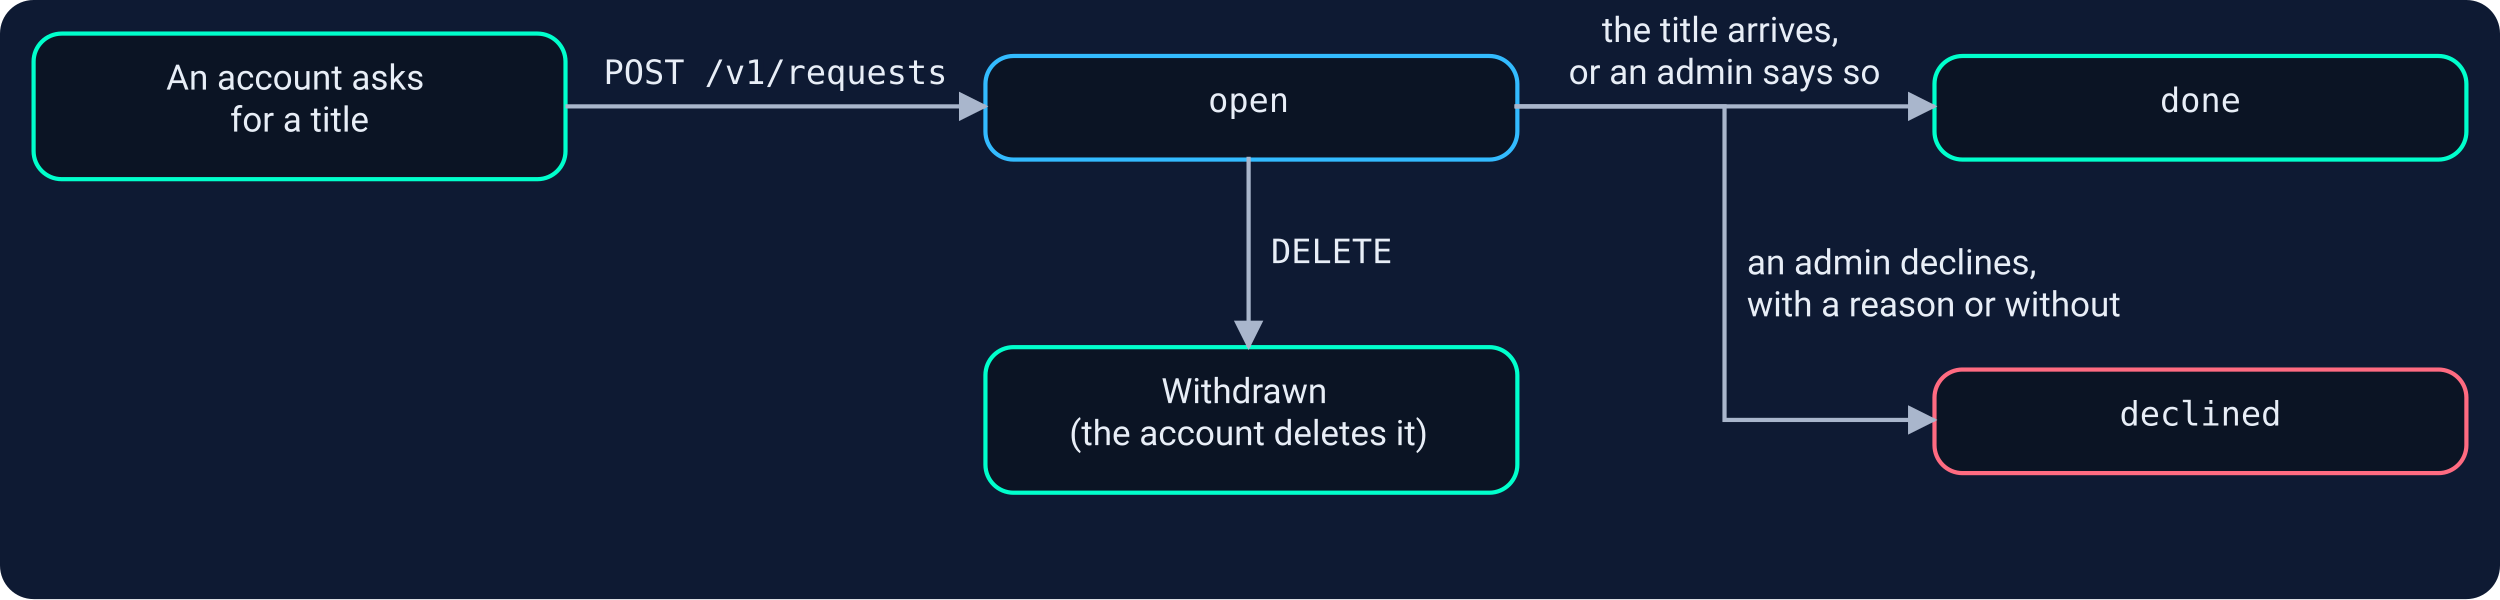
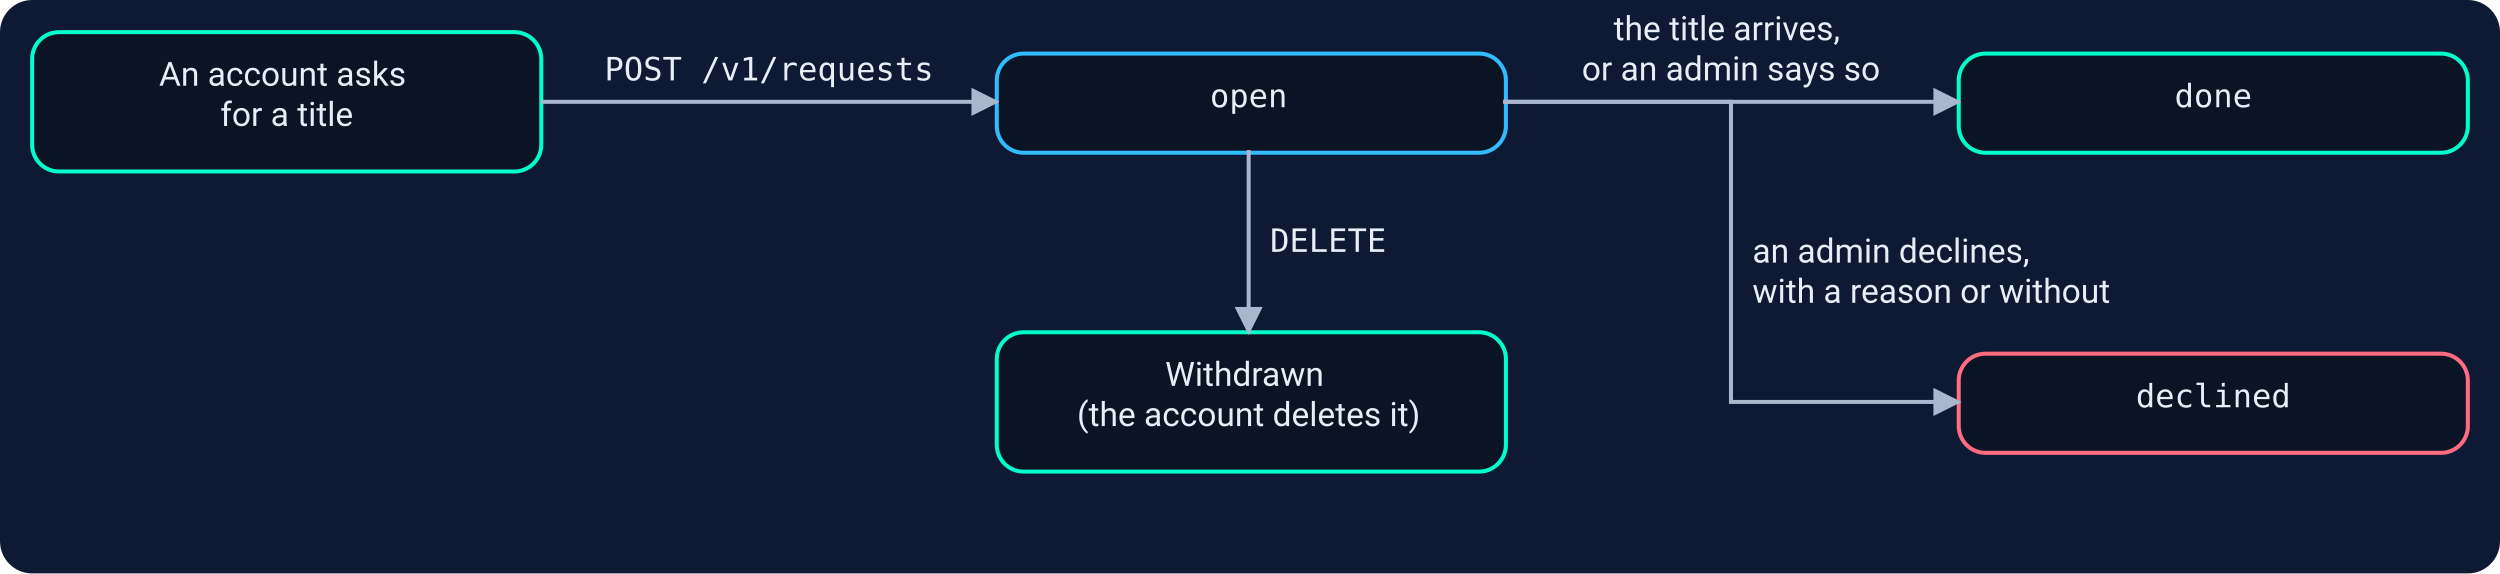
- <svg xmlns="http://www.w3.org/2000/svg" class="dg" viewBox="0 0 893 214" width="893" height="214" role="img" aria-label="The life of a request">
+ <svg xmlns="http://www.w3.org/2000/svg" class="dg" viewBox="0 0 933 214" width="933" height="214" role="img" aria-label="The life of a request">
  <style>svg{font-family:-apple-system,'Segoe UI',Roboto,Helvetica,Arial,sans-serif;font-size:12.5px}.mono{font-family:ui-monospace,SFMono-Regular,Menlo,Consolas,monospace;font-size:12px}.dg-bg{fill:#0e1a33}text{fill:#e8eef7}.dg-head{fill:#a9b6cc}.dg-life{stroke:#22324f;stroke-width:1.5;stroke-dasharray:3 5}.dg-actor{fill:#0b1424;stroke:#00ffcc;stroke-width:1.5}.dg-actortext{font-weight:600}.dg-msg{stroke:#a9b6cc;stroke-width:1.5;fill:none}.dg-dash{stroke-dasharray:5 4}.dg-badline{stroke:#ff6b81}.dg-halo{paint-order:stroke;stroke:#0e1a33;stroke-width:4px;stroke-linejoin:round}.dg-note{fill:#0b1424;stroke:#6f7e9c;stroke-width:1}text.dg-notetext{fill:#a9b6cc}.dg-sep{stroke:#22324f;stroke-width:1;stroke-dasharray:2 4}.dg-sepbg{fill:#0b1424;stroke:#33bbff;stroke-width:1}text.dg-septext{fill:#33bbff;font-weight:600}.dg-node{fill:#0b1424;stroke:#22324f;stroke-width:1.5}.dg-dev{stroke:#00ffcc}.dg-srv{stroke:#33bbff}.dg-key{stroke:#8a5cff}.dg-bad{stroke:#ff6b81}.dg-zone{fill:none;stroke:#22324f;stroke-width:1.5}text.dg-zonetext{fill:#00ffcc;font-weight:600}text.dg-ref{fill:#6f7e9c;font-size:11px}</style>
  <defs>
    <marker id="dg-arrow" viewBox="0 0 10 10" refX="9" refY="5" markerWidth="7" markerHeight="7" orient="auto-start-reverse">
      <path class="dg-head" d="M0 0L10 5L0 10z" />
    </marker>
  </defs>
-   <rect class="dg-bg" width="893" height="214" rx="12" />
+   <rect class="dg-bg" width="933" height="214" rx="12" />
  <rect class="dg-node dg-dev" x="12" y="12" width="190" height="52" rx="10" />
  <text class="dg-nodetext " x="107" y="32" text-anchor="middle">
    <tspan x="107" dy="0">An account asks</tspan>
    <tspan x="107" dy="15">for a title</tspan>
  </text>
-   <rect class="dg-node dg-srv" x="352" y="20" width="190" height="37" rx="10" />
-   <text class="dg-nodetext mono" x="446" y="40" text-anchor="middle">
-     <tspan x="446" dy="0">open</tspan>
+   <rect class="dg-node dg-srv" x="372" y="20" width="190" height="37" rx="10" />
+   <text class="dg-nodetext mono" x="466" y="40" text-anchor="middle">
+     <tspan x="466" dy="0">open</tspan>
  </text>
-   <rect class="dg-node dg-dev" x="691" y="20" width="190" height="37" rx="10" />
-   <text class="dg-nodetext mono" x="786" y="40" text-anchor="middle">
-     <tspan x="786" dy="0">done</tspan>
+   <rect class="dg-node dg-dev" x="731" y="20" width="190" height="37" rx="10" />
+   <text class="dg-nodetext mono" x="826" y="40" text-anchor="middle">
+     <tspan x="826" dy="0">done</tspan>
  </text>
-   <rect class="dg-node dg-bad" x="691" y="132" width="190" height="37" rx="10" />
-   <text class="dg-nodetext mono" x="786" y="152" text-anchor="middle">
-     <tspan x="786" dy="0">declined</tspan>
+   <rect class="dg-node dg-bad" x="731" y="132" width="190" height="37" rx="10" />
+   <text class="dg-nodetext mono" x="826" y="152" text-anchor="middle">
+     <tspan x="826" dy="0">declined</tspan>
  </text>
-   <rect class="dg-node dg-dev" x="352" y="124" width="190" height="52" rx="10" />
-   <text class="dg-nodetext " x="446" y="144" text-anchor="middle">
-     <tspan x="446" dy="0">Withdrawn</tspan>
-     <tspan x="446" dy="15">(the account deletes it)</tspan>
+   <rect class="dg-node dg-dev" x="372" y="124" width="190" height="52" rx="10" />
+   <text class="dg-nodetext " x="466" y="144" text-anchor="middle">
+     <tspan x="466" dy="0">Withdrawn</tspan>
+     <tspan x="466" dy="15">(the account deletes it)</tspan>
  </text>
-   <path class="dg-msg" d="M202 38H352" fill="none" marker-end="url(#dg-arrow)" />
-   <text class="dg-label dg-halo mono" x="277" y="30" text-anchor="middle">
-     <tspan x="277" dy="0">POST /v1/requests</tspan>
+   <path class="dg-msg" d="M202 38H372" fill="none" marker-end="url(#dg-arrow)" />
+   <text class="dg-label dg-halo mono" x="287" y="30" text-anchor="middle">
+     <tspan x="287" dy="0">POST /v1/requests</tspan>
  </text>
-   <path class="dg-msg" d="M541 38H691" fill="none" marker-end="url(#dg-arrow)" />
-   <text class="dg-label dg-halo " x="616" y="15" text-anchor="middle">
-     <tspan x="616" dy="0">the title arrives,</tspan>
-     <tspan x="616" dy="15">or an admin says so</tspan>
+   <path class="dg-msg" d="M561 38H731" fill="none" marker-end="url(#dg-arrow)" />
+   <text class="dg-label dg-halo " x="646" y="15" text-anchor="middle">
+     <tspan x="646" dy="0">the title arrives,</tspan>
+     <tspan x="646" dy="15">or an admin says so</tspan>
  </text>
-   <path class="dg-msg" d="M541 38H616V150H691" fill="none" marker-end="url(#dg-arrow)" />
-   <text class="dg-label dg-halo " x="624" y="98" text-anchor="start">
-     <tspan x="624" dy="0">an admin declines,</tspan>
-     <tspan x="624" dy="15">with a reason or without</tspan>
+   <path class="dg-msg" d="M561 38H646V150H731" fill="none" marker-end="url(#dg-arrow)" />
+   <text class="dg-label dg-halo " x="654" y="98" text-anchor="start">
+     <tspan x="654" dy="0">an admin declines,</tspan>
+     <tspan x="654" dy="15">with a reason or without</tspan>
  </text>
-   <path class="dg-msg" d="M446 56V124" fill="none" marker-end="url(#dg-arrow)" />
-   <text class="dg-label dg-halo mono" x="454" y="94" text-anchor="start">
-     <tspan x="454" dy="0">DELETE</tspan>
+   <path class="dg-msg" d="M466 56V124" fill="none" marker-end="url(#dg-arrow)" />
+   <text class="dg-label dg-halo mono" x="474" y="94" text-anchor="start">
+     <tspan x="474" dy="0">DELETE</tspan>
  </text>
</svg>
